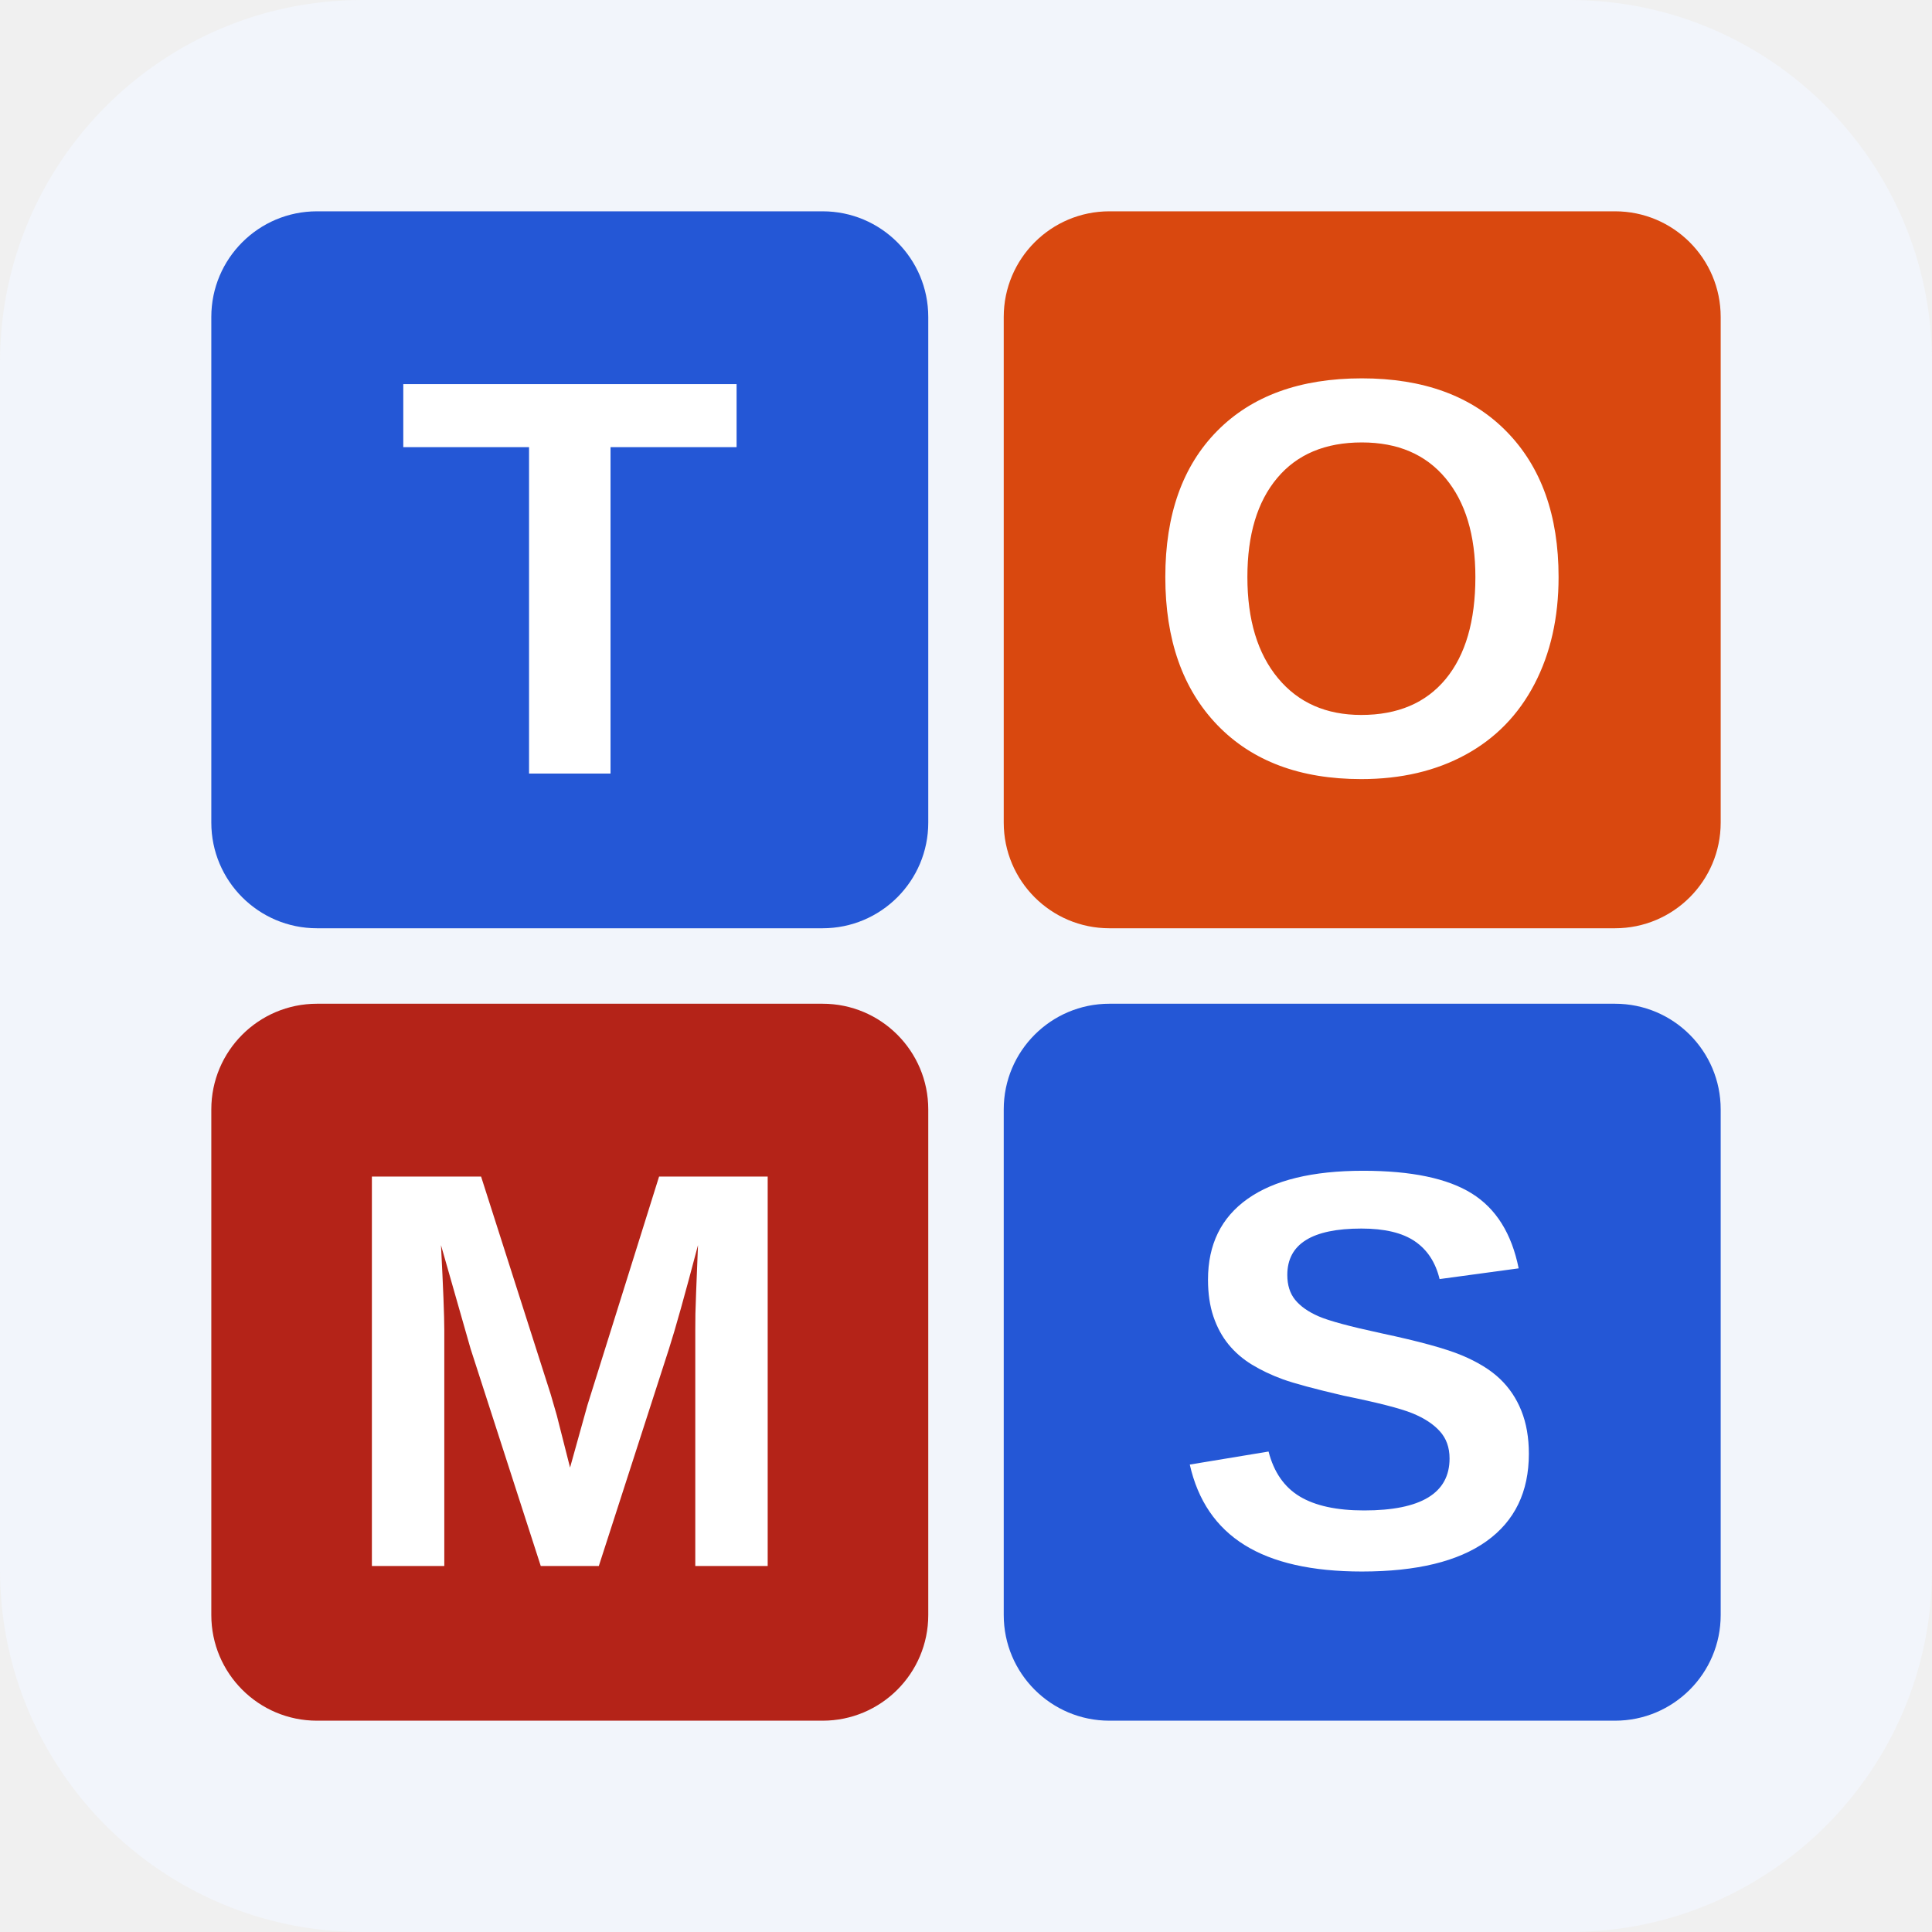
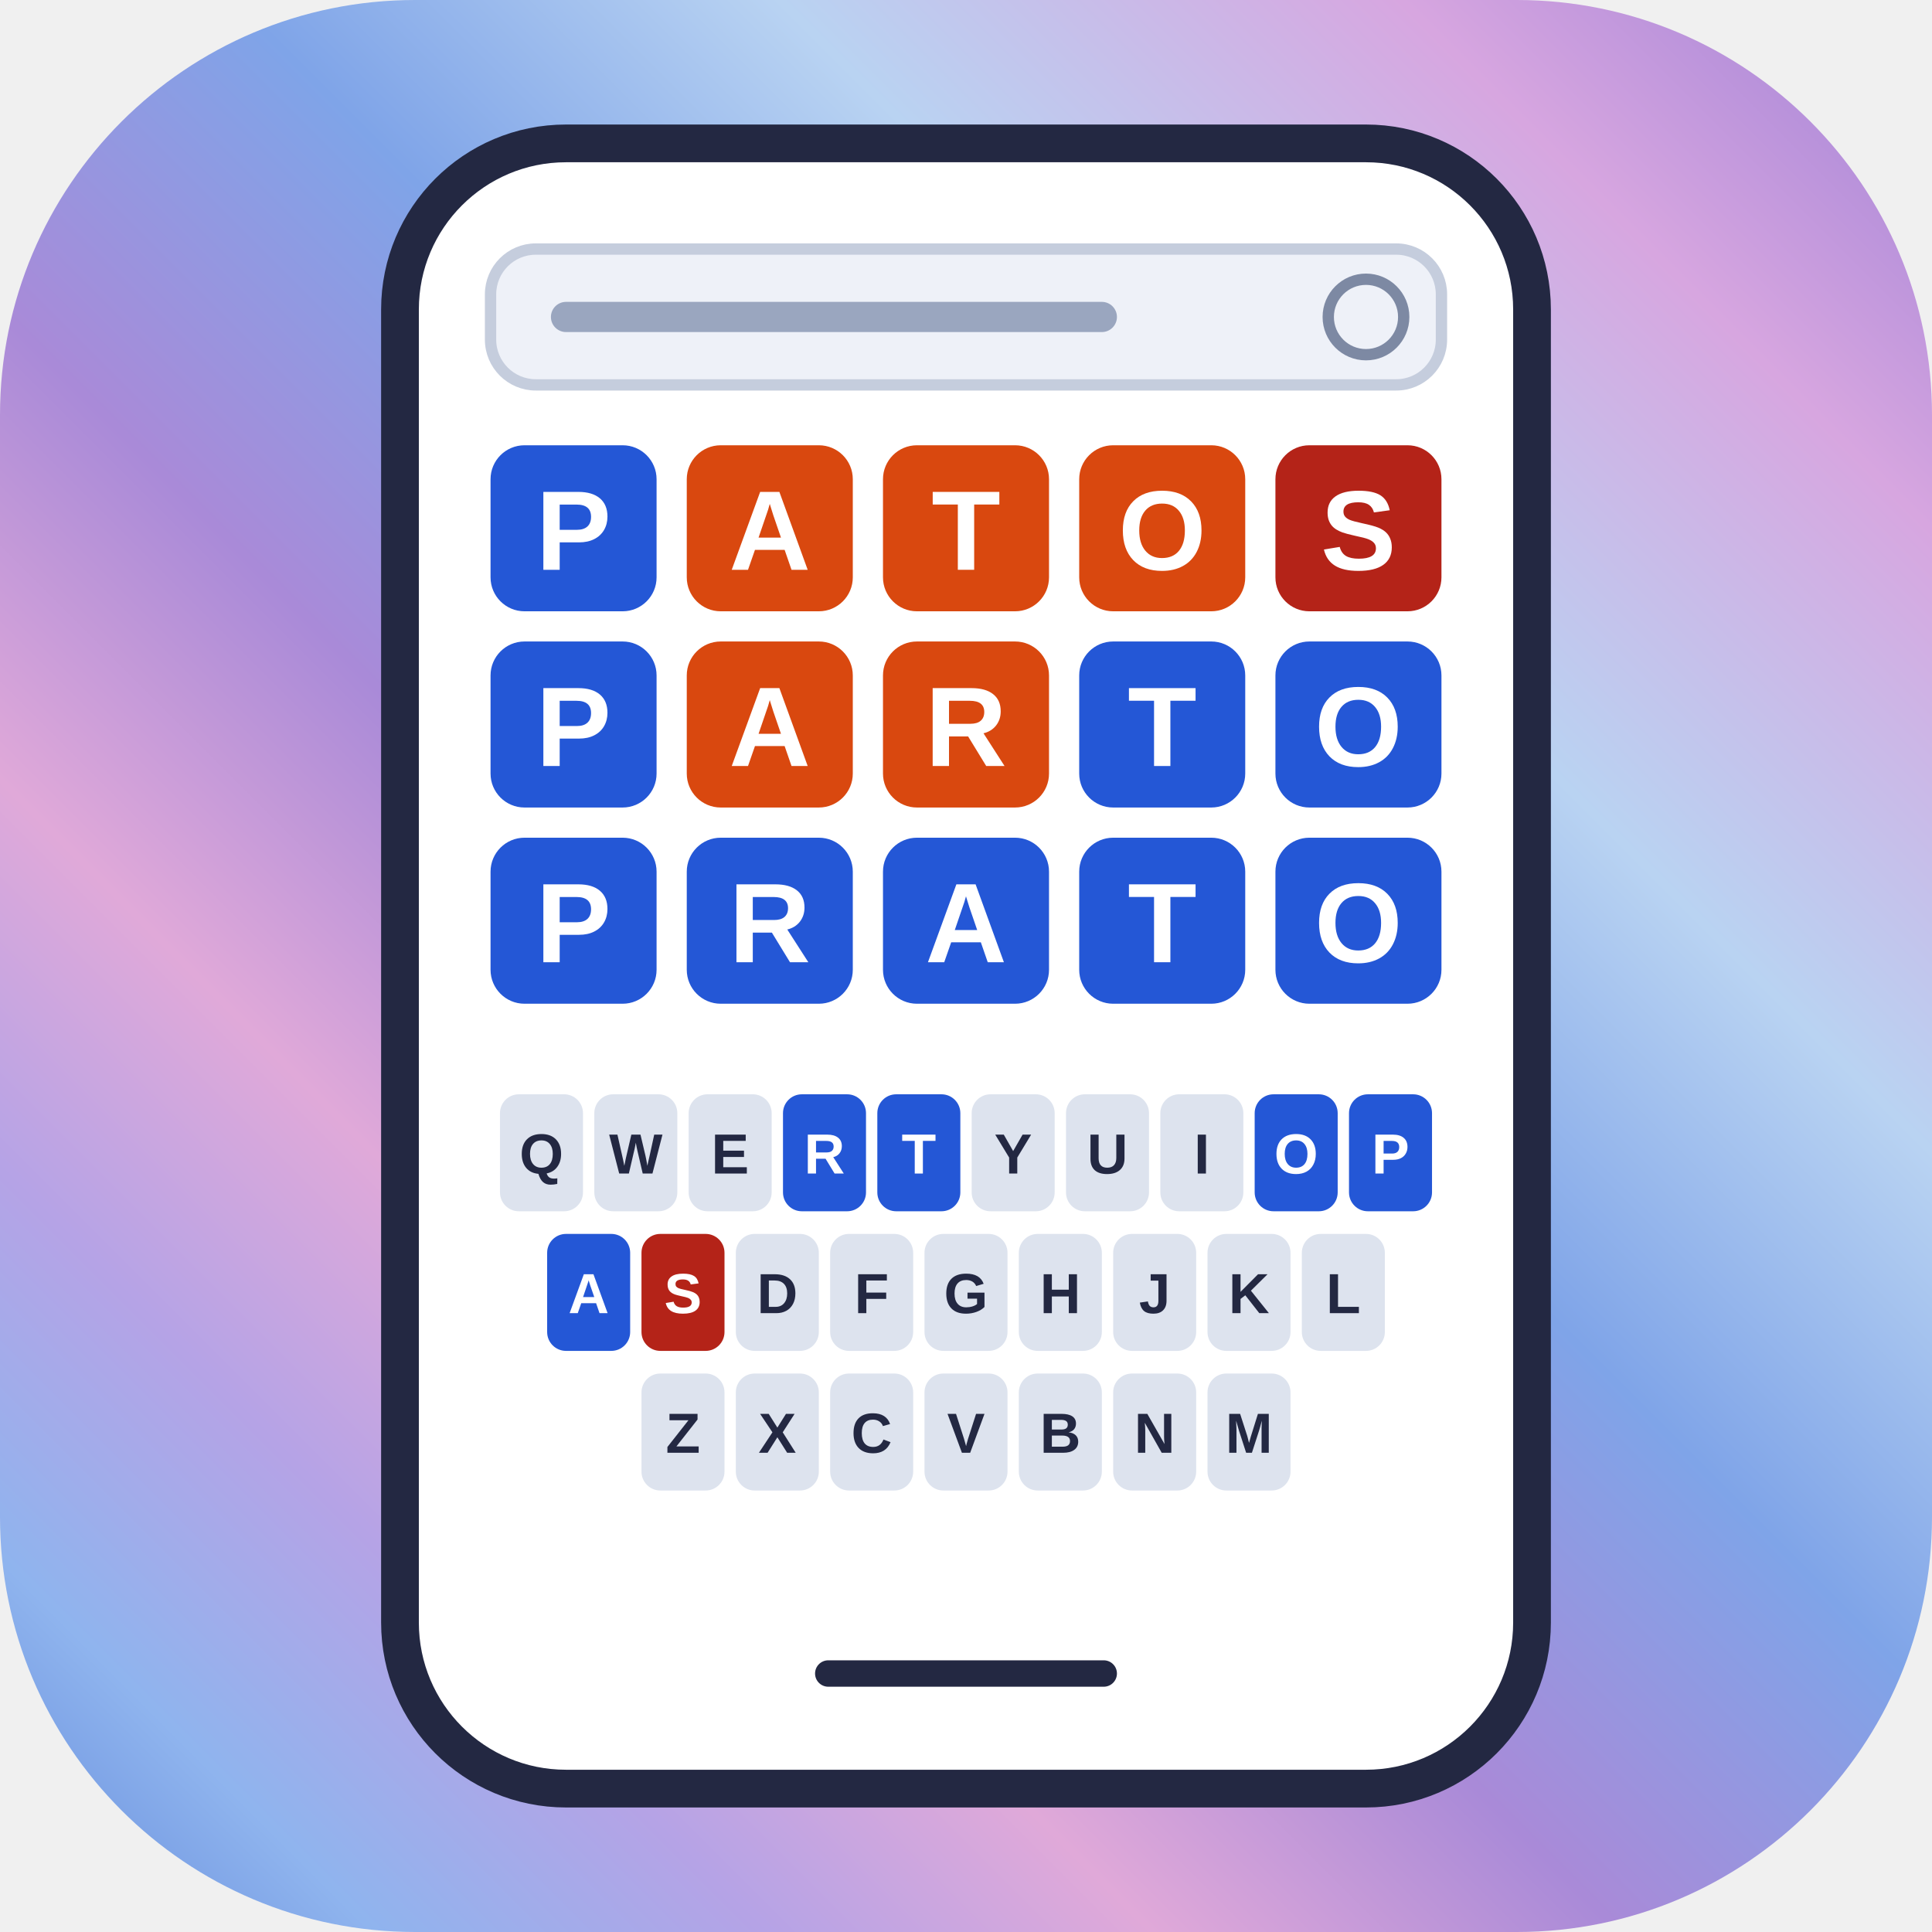
<svg xmlns="http://www.w3.org/2000/svg" viewBox="0 0 512 512">
-   <rect width="512" height="512" rx="96" fill="#F2F5FB" />
-   <g font-family="Arial Rounded MT Bold, Arial, sans-serif" font-weight="800" font-size="150" fill="#fff" text-anchor="middle">
-     <rect x="56" y="56" width="190" height="190" rx="28" fill="#2457D6" />
-     <text x="151" y="205">T</text>
-     <rect x="266" y="56" width="190" height="190" rx="28" fill="#D9480F" />
-     <text x="361" y="205">O</text>
-     <rect x="56" y="266" width="190" height="190" rx="28" fill="#B42318" />
-     <text x="151" y="415">M</text>
-     <rect x="266" y="266" width="190" height="190" rx="28" fill="#2457D6" />
-     <text x="361" y="415">S</text>
-   </g>
+   <style>
+   text { font-family: "Arial Rounded MT Bold", "Segoe UI", Arial, sans-serif; font-weight: 800; text-anchor: middle; }
+   .l { font-size: 30px; fill: #fff; }
+   .k { font-size: 15px; }
+ </style>
+   <defs>
+     <linearGradient id="ceu" x1="1" y1="0" x2="0" y2="1">
+       <stop offset="0" stop-color="#9C7FD6" />
+       <stop offset=".14" stop-color="#D7A6E0" />
+       <stop offset=".30" stop-color="#B9D3F2" />
+       <stop offset=".44" stop-color="#7FA4E8" />
+       <stop offset=".58" stop-color="#A98AD8" />
+       <stop offset=".70" stop-color="#E0A9D9" />
+       <stop offset=".80" stop-color="#B5A3E6" />
+       <stop offset=".90" stop-color="#8FB4EE" />
+       <stop offset="1" stop-color="#5F86D9" />
+     </linearGradient>
+   </defs>
+   <rect width="512" height="512" rx="110" fill="url(#ceu)" />
+   <rect x="106" y="38" width="300" height="436" rx="44" fill="#fff" stroke="#232842" stroke-width="10" />
+   <rect x="130" y="66" width="252" height="36" rx="12" fill="#EEF1F8" stroke="#C5CDDD" stroke-width="3" />
+   <rect x="146" y="80" width="150" height="8" rx="4" fill="#9AA6BF" />
+   <circle cx="362" cy="84" r="10" fill="none" stroke="#7D89A3" stroke-width="3" />
+   <rect x="130" y="118" width="44" height="44" rx="9" fill="#2457D6" />
+   <text x="152.0" y="151.0" class="l">P</text>
+   <rect x="182" y="118" width="44" height="44" rx="9" fill="#D9480F" />
+   <text x="204.0" y="151.0" class="l">A</text>
+   <rect x="234" y="118" width="44" height="44" rx="9" fill="#D9480F" />
+   <text x="256.0" y="151.0" class="l">T</text>
+   <rect x="286" y="118" width="44" height="44" rx="9" fill="#D9480F" />
+   <text x="308.0" y="151.0" class="l">O</text>
+   <rect x="338" y="118" width="44" height="44" rx="9" fill="#B42318" />
+   <text x="360.0" y="151.0" class="l">S</text>
+   <rect x="130" y="170" width="44" height="44" rx="9" fill="#2457D6" />
+   <text x="152.0" y="203.0" class="l">P</text>
+   <rect x="182" y="170" width="44" height="44" rx="9" fill="#D9480F" />
+   <text x="204.0" y="203.0" class="l">A</text>
+   <rect x="234" y="170" width="44" height="44" rx="9" fill="#D9480F" />
+   <text x="256.0" y="203.0" class="l">R</text>
+   <rect x="286" y="170" width="44" height="44" rx="9" fill="#2457D6" />
+   <text x="308.0" y="203.0" class="l">T</text>
+   <rect x="338" y="170" width="44" height="44" rx="9" fill="#2457D6" />
+   <text x="360.0" y="203.0" class="l">O</text>
+   <rect x="130" y="222" width="44" height="44" rx="9" fill="#2457D6" />
+   <text x="152.0" y="255.0" class="l">P</text>
+   <rect x="182" y="222" width="44" height="44" rx="9" fill="#2457D6" />
+   <text x="204.0" y="255.0" class="l">R</text>
+   <rect x="234" y="222" width="44" height="44" rx="9" fill="#2457D6" />
+   <text x="256.0" y="255.0" class="l">A</text>
+   <rect x="286" y="222" width="44" height="44" rx="9" fill="#2457D6" />
+   <text x="308.0" y="255.0" class="l">T</text>
+   <rect x="338" y="222" width="44" height="44" rx="9" fill="#2457D6" />
+   <text x="360.0" y="255.0" class="l">O</text>
+   <rect x="132.5" y="290" width="22" height="31" rx="5" fill="#DDE3EE" />
+   <text x="143.5" y="311" class="k" fill="#232842">Q</text>
+   <rect x="157.5" y="290" width="22" height="31" rx="5" fill="#DDE3EE" />
+   <text x="168.5" y="311" class="k" fill="#232842">W</text>
+   <rect x="182.5" y="290" width="22" height="31" rx="5" fill="#DDE3EE" />
+   <text x="193.5" y="311" class="k" fill="#232842">E</text>
+   <rect x="207.5" y="290" width="22" height="31" rx="5" fill="#2457D6" />
+   <text x="218.5" y="311" class="k" fill="#fff">R</text>
+   <rect x="232.5" y="290" width="22" height="31" rx="5" fill="#2457D6" />
+   <text x="243.5" y="311" class="k" fill="#fff">T</text>
+   <rect x="257.5" y="290" width="22" height="31" rx="5" fill="#DDE3EE" />
+   <text x="268.5" y="311" class="k" fill="#232842">Y</text>
+   <rect x="282.5" y="290" width="22" height="31" rx="5" fill="#DDE3EE" />
+   <text x="293.5" y="311" class="k" fill="#232842">U</text>
+   <rect x="307.5" y="290" width="22" height="31" rx="5" fill="#DDE3EE" />
+   <text x="318.5" y="311" class="k" fill="#232842">I</text>
+   <rect x="332.5" y="290" width="22" height="31" rx="5" fill="#2457D6" />
+   <text x="343.5" y="311" class="k" fill="#fff">O</text>
+   <rect x="357.5" y="290" width="22" height="31" rx="5" fill="#2457D6" />
+   <text x="368.5" y="311" class="k" fill="#fff">P</text>
+   <rect x="145.0" y="327" width="22" height="31" rx="5" fill="#2457D6" />
+   <text x="156.0" y="348" class="k" fill="#fff">A</text>
+   <rect x="170.0" y="327" width="22" height="31" rx="5" fill="#B42318" />
+   <text x="181.0" y="348" class="k" fill="#fff">S</text>
+   <rect x="195.0" y="327" width="22" height="31" rx="5" fill="#DDE3EE" />
+   <text x="206.0" y="348" class="k" fill="#232842">D</text>
+   <rect x="220.0" y="327" width="22" height="31" rx="5" fill="#DDE3EE" />
+   <text x="231.0" y="348" class="k" fill="#232842">F</text>
+   <rect x="245.0" y="327" width="22" height="31" rx="5" fill="#DDE3EE" />
+   <text x="256.0" y="348" class="k" fill="#232842">G</text>
+   <rect x="270.0" y="327" width="22" height="31" rx="5" fill="#DDE3EE" />
+   <text x="281.0" y="348" class="k" fill="#232842">H</text>
+   <rect x="295.0" y="327" width="22" height="31" rx="5" fill="#DDE3EE" />
+   <text x="306.0" y="348" class="k" fill="#232842">J</text>
+   <rect x="320.0" y="327" width="22" height="31" rx="5" fill="#DDE3EE" />
+   <text x="331.0" y="348" class="k" fill="#232842">K</text>
+   <rect x="345.0" y="327" width="22" height="31" rx="5" fill="#DDE3EE" />
+   <text x="356.0" y="348" class="k" fill="#232842">L</text>
+   <rect x="170.0" y="364" width="22" height="31" rx="5" fill="#DDE3EE" />
+   <text x="181.0" y="385" class="k" fill="#232842">Z</text>
+   <rect x="195.0" y="364" width="22" height="31" rx="5" fill="#DDE3EE" />
+   <text x="206.0" y="385" class="k" fill="#232842">X</text>
+   <rect x="220.0" y="364" width="22" height="31" rx="5" fill="#DDE3EE" />
+   <text x="231.0" y="385" class="k" fill="#232842">C</text>
+   <rect x="245.0" y="364" width="22" height="31" rx="5" fill="#DDE3EE" />
+   <text x="256.0" y="385" class="k" fill="#232842">V</text>
+   <rect x="270.0" y="364" width="22" height="31" rx="5" fill="#DDE3EE" />
+   <text x="281.0" y="385" class="k" fill="#232842">B</text>
+   <rect x="295.0" y="364" width="22" height="31" rx="5" fill="#DDE3EE" />
+   <text x="306.0" y="385" class="k" fill="#232842">N</text>
+   <rect x="320.0" y="364" width="22" height="31" rx="5" fill="#DDE3EE" />
+   <text x="331.0" y="385" class="k" fill="#232842">M</text>
+   <rect x="216" y="440" width="80" height="7" rx="3.5" fill="#232842" />
</svg>
